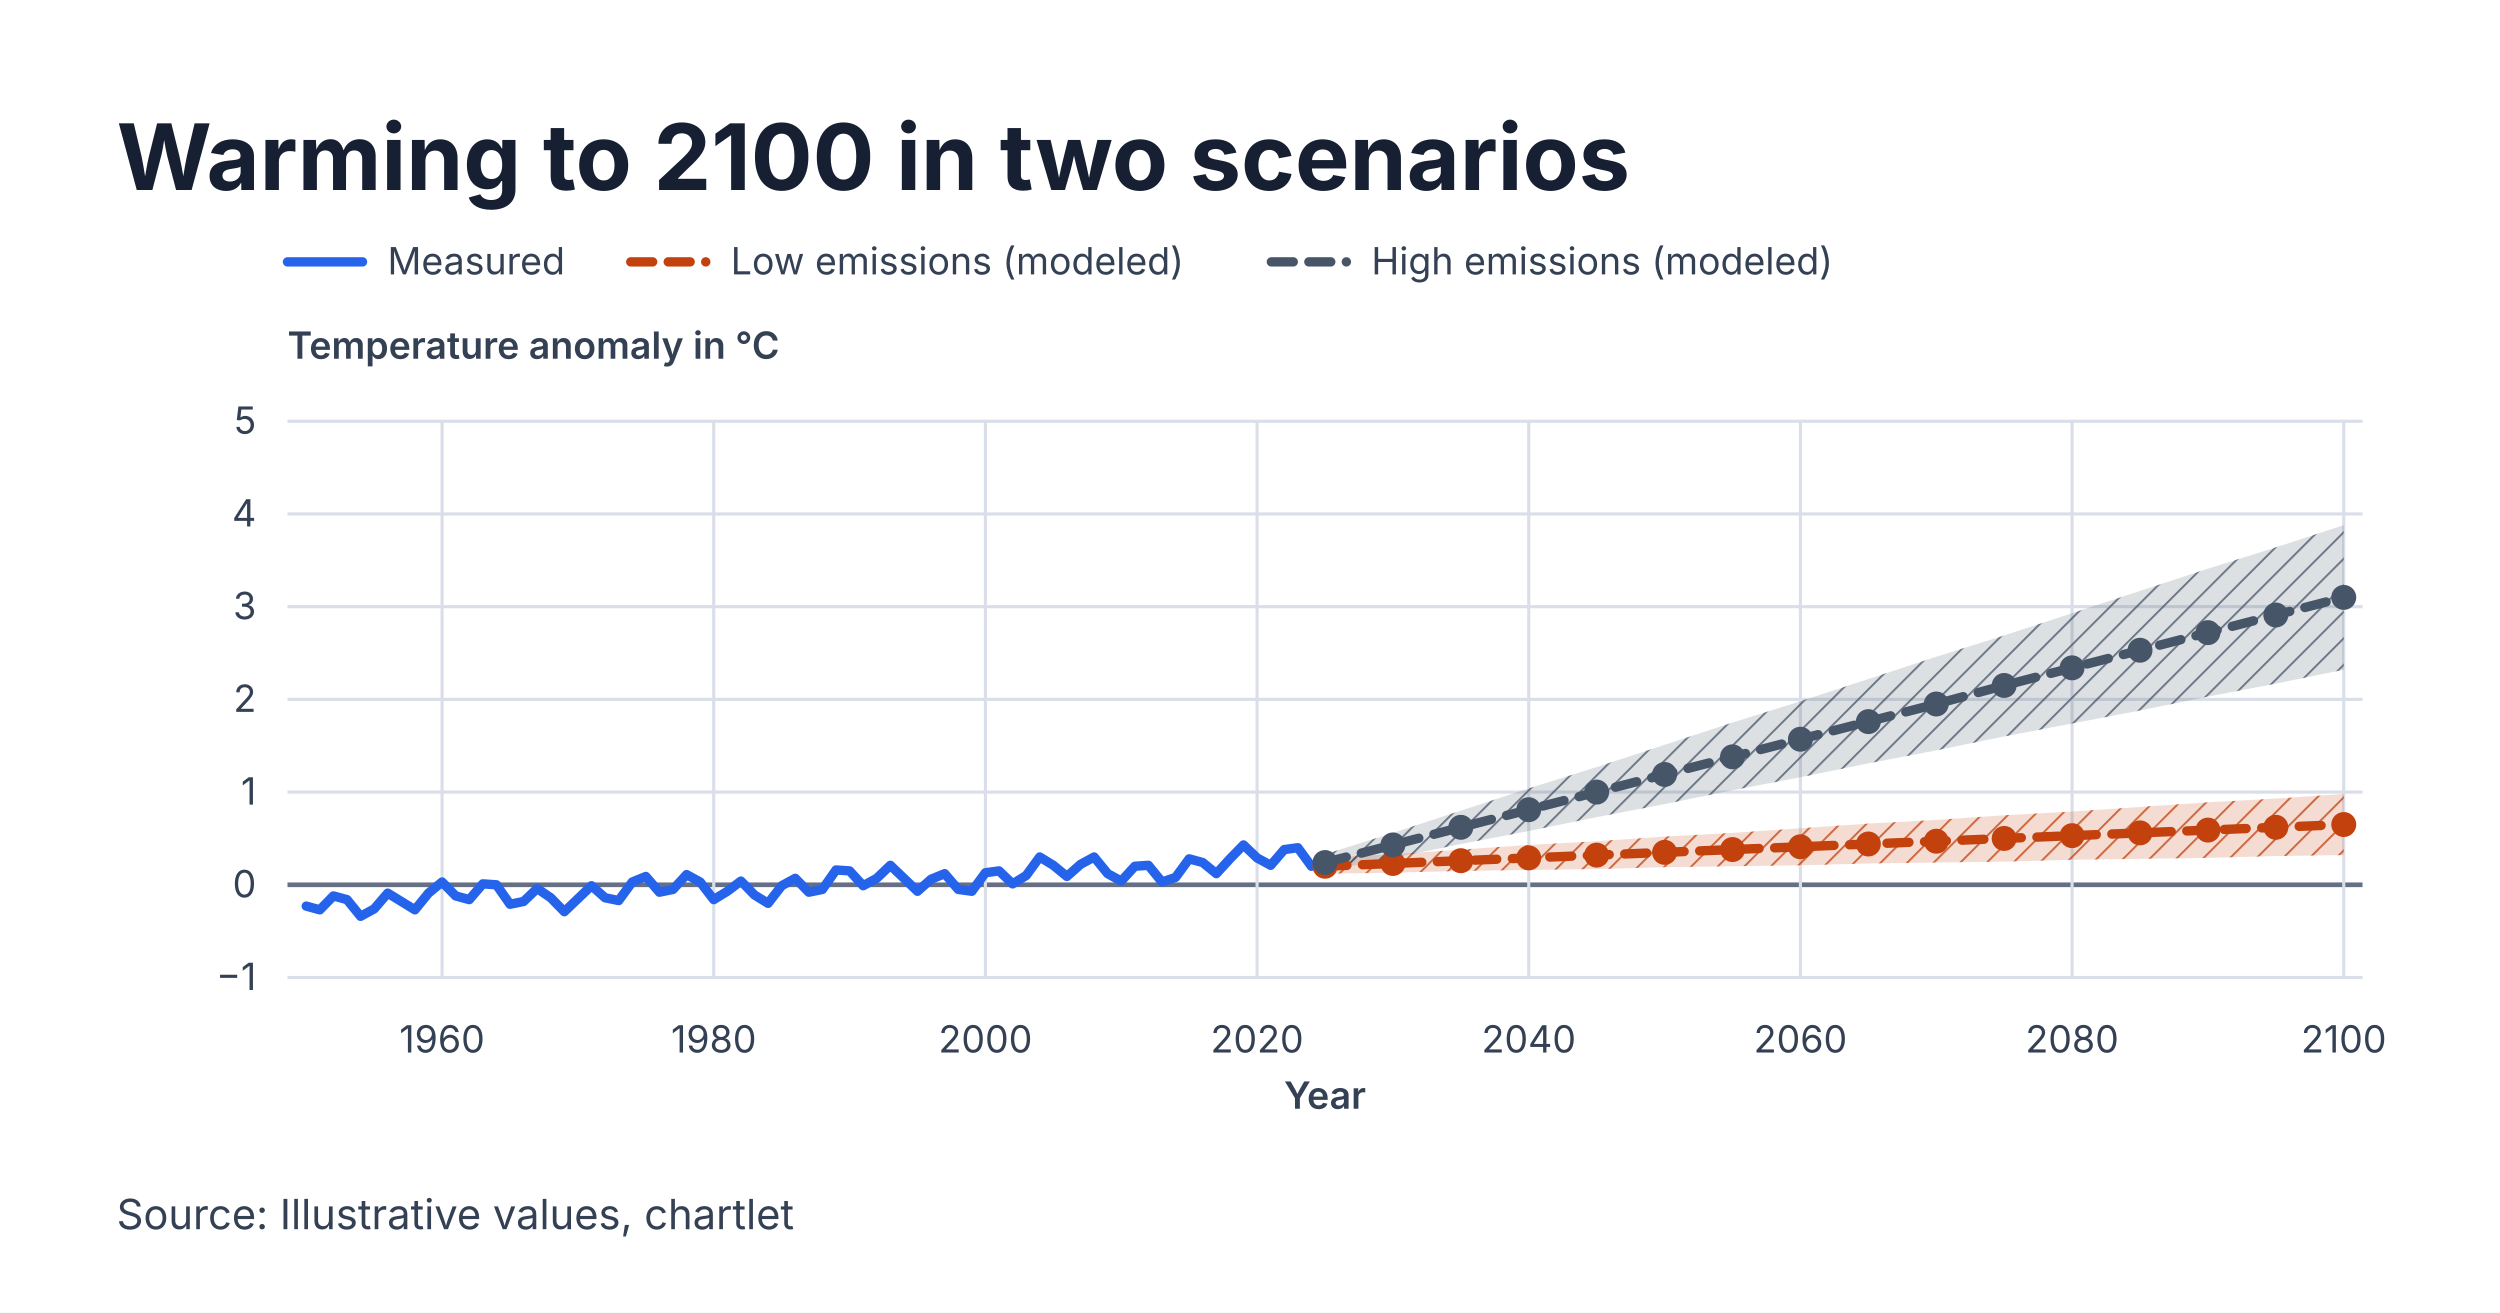
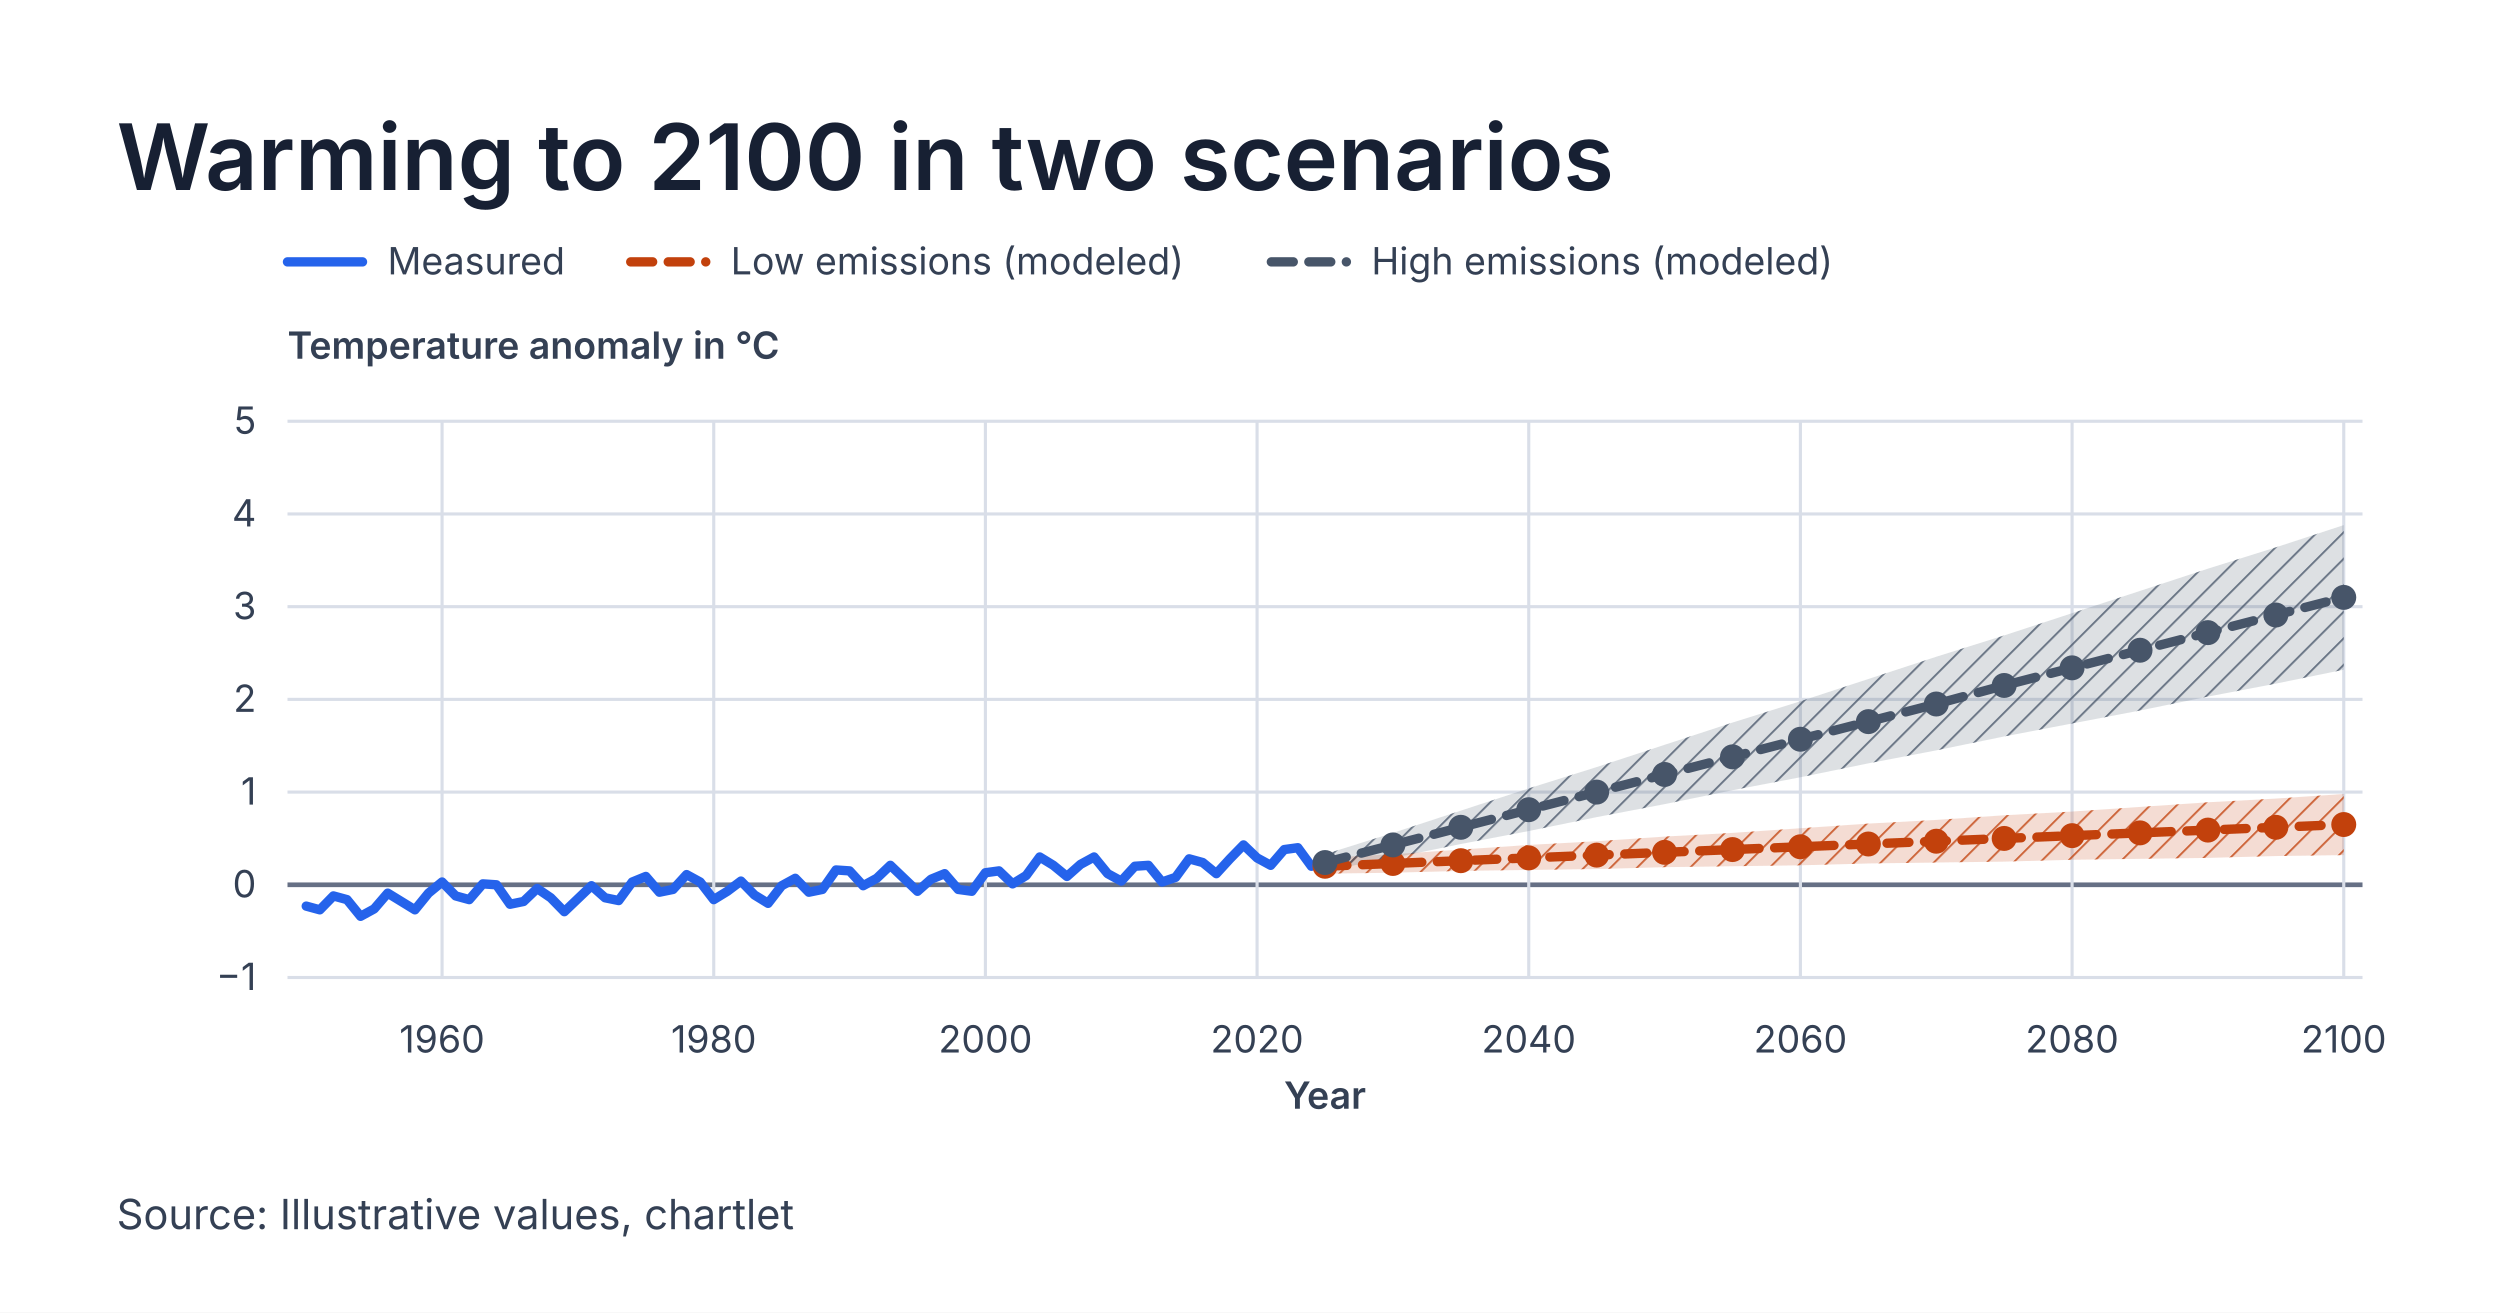
<svg xmlns="http://www.w3.org/2000/svg" width="1200" height="630" viewBox="0 0 1200 630" id="chartlet-b838eb4b759b2beb-s" role="img" aria-labelledby="chartlet-b838eb4b759b2beb-s-title chartlet-b838eb4b759b2beb-s-description" class="chartlet-root">
-   <style>#chartlet-b838eb4b759b2beb-s.chartlet-root{max-width:100%;height:auto;font-family:Inter,ui-sans-serif,system-ui,sans-serif;color:#172033}#chartlet-b838eb4b759b2beb-s .chartlet-title{font-size:22px;font-weight:650;fill:#172033}#chartlet-b838eb4b759b2beb-s .chartlet-label,#chartlet-b838eb4b759b2beb-s .chartlet-tick,#chartlet-b838eb4b759b2beb-s .chartlet-value,#chartlet-b838eb4b759b2beb-s .chartlet-value-inverse,#chartlet-b838eb4b759b2beb-s .chartlet-axis-title{font-size:12px;fill:#344054}#chartlet-b838eb4b759b2beb-s .chartlet-value,#chartlet-b838eb4b759b2beb-s .chartlet-value-inverse{font-weight:600}#chartlet-b838eb4b759b2beb-s .chartlet-value{fill:#172033}#chartlet-b838eb4b759b2beb-s .chartlet-value-inverse{fill:#fff}#chartlet-b838eb4b759b2beb-s .chartlet-axis-title{font-weight:600}#chartlet-b838eb4b759b2beb-s .chartlet-grid{stroke:#d9dee8;stroke-width:1}#chartlet-b838eb4b759b2beb-s .chartlet-zero{stroke:#667085;stroke-width:1.5}#chartlet-b838eb4b759b2beb-s .chartlet-bar,#chartlet-b838eb4b759b2beb-s .chartlet-point{fill:#2563eb}#chartlet-b838eb4b759b2beb-s .chartlet-line{fill:none;stroke:#2563eb;stroke-width:3;stroke-linecap:round;stroke-linejoin:round}#chartlet-b838eb4b759b2beb-s .chartlet-background{fill:#fff}#chartlet-b838eb4b759b2beb-s .chartlet-legend{font-size:12px;fill:#344054}#chartlet-b838eb4b759b2beb-s .chartlet-line-series-1{stroke:#2563eb}#chartlet-b838eb4b759b2beb-s .chartlet-line-series-2{stroke:#c2410c}#chartlet-b838eb4b759b2beb-s .chartlet-line-series-3{stroke:#475569}#chartlet-b838eb4b759b2beb-s .chartlet-line-series-4{stroke:#111827}#chartlet-b838eb4b759b2beb-s .chartlet-band{stroke:none;fill-opacity:.18}#chartlet-b838eb4b759b2beb-s .chartlet-band-series-1{fill:#2563eb}#chartlet-b838eb4b759b2beb-s .chartlet-band-series-2{fill:#c2410c}#chartlet-b838eb4b759b2beb-s .chartlet-band-series-3{fill:#475569}#chartlet-b838eb4b759b2beb-s .chartlet-band-series-4{fill:#111827}#chartlet-b838eb4b759b2beb-s .chartlet-hatch{stroke:none}#chartlet-b838eb4b759b2beb-s .chartlet-hatch-line{stroke-width:1.2;opacity:.75}#chartlet-b838eb4b759b2beb-s .chartlet-line-modeled{stroke-dasharray:7 5}#chartlet-b838eb4b759b2beb-s .chartlet-line-thin{stroke-width:1}#chartlet-b838eb4b759b2beb-s .chartlet-point-series-2{fill:#c2410c}#chartlet-b838eb4b759b2beb-s .chartlet-point-series-3{fill:#475569}#chartlet-b838eb4b759b2beb-s .chartlet-point-series-4{fill:#111827}#chartlet-b838eb4b759b2beb-s .chartlet-rule{fill:none;stroke:#667085;stroke-width:1.5;stroke-dasharray:5 4}#chartlet-b838eb4b759b2beb-s .chartlet-rule-label{font-size:12px;font-weight:600;fill:#172033;paint-order:stroke;stroke:#fff;stroke-width:3px;stroke-linejoin:round}</style>
+   <style>#chartlet-b838eb4b759b2beb-s.chartlet-root{max-width:100%;height:auto;font-family:Inter,ui-sans-serif,system-ui,sans-serif;color:#172033}#chartlet-b838eb4b759b2beb-s .chartlet-title{font-size:22px;font-weight:600;fill:#172033}#chartlet-b838eb4b759b2beb-s .chartlet-label,#chartlet-b838eb4b759b2beb-s .chartlet-tick,#chartlet-b838eb4b759b2beb-s .chartlet-value,#chartlet-b838eb4b759b2beb-s .chartlet-value-inverse,#chartlet-b838eb4b759b2beb-s .chartlet-axis-title{font-size:12px;fill:#344054}#chartlet-b838eb4b759b2beb-s .chartlet-value,#chartlet-b838eb4b759b2beb-s .chartlet-value-inverse{font-weight:600}#chartlet-b838eb4b759b2beb-s .chartlet-value{fill:#172033}#chartlet-b838eb4b759b2beb-s .chartlet-value-inverse{fill:#fff}#chartlet-b838eb4b759b2beb-s .chartlet-axis-title{font-weight:600}#chartlet-b838eb4b759b2beb-s .chartlet-grid{stroke:#d9dee8;stroke-width:1}#chartlet-b838eb4b759b2beb-s .chartlet-zero{stroke:#667085;stroke-width:1.5}#chartlet-b838eb4b759b2beb-s .chartlet-bar,#chartlet-b838eb4b759b2beb-s .chartlet-point{fill:#2563eb}#chartlet-b838eb4b759b2beb-s .chartlet-line{fill:none;stroke:#2563eb;stroke-width:3;stroke-linecap:round;stroke-linejoin:round}#chartlet-b838eb4b759b2beb-s .chartlet-background{fill:#fff}#chartlet-b838eb4b759b2beb-s .chartlet-legend{font-size:12px;fill:#344054}#chartlet-b838eb4b759b2beb-s .chartlet-line-series-1{stroke:#2563eb}#chartlet-b838eb4b759b2beb-s .chartlet-line-series-2{stroke:#c2410c}#chartlet-b838eb4b759b2beb-s .chartlet-line-series-3{stroke:#475569}#chartlet-b838eb4b759b2beb-s .chartlet-line-series-4{stroke:#111827}#chartlet-b838eb4b759b2beb-s .chartlet-hit{fill:transparent;stroke:none}#chartlet-b838eb4b759b2beb-s .chartlet-band{stroke:none;fill-opacity:.18}#chartlet-b838eb4b759b2beb-s .chartlet-band-series-1{fill:#2563eb}#chartlet-b838eb4b759b2beb-s .chartlet-band-series-2{fill:#c2410c}#chartlet-b838eb4b759b2beb-s .chartlet-band-series-3{fill:#475569}#chartlet-b838eb4b759b2beb-s .chartlet-band-series-4{fill:#111827}#chartlet-b838eb4b759b2beb-s .chartlet-hatch{stroke:none}#chartlet-b838eb4b759b2beb-s .chartlet-hatch-line{stroke-width:1.2;opacity:.75}#chartlet-b838eb4b759b2beb-s .chartlet-line-modeled{stroke-dasharray:7 5}#chartlet-b838eb4b759b2beb-s .chartlet-line-thin{stroke-width:1}#chartlet-b838eb4b759b2beb-s .chartlet-point-series-2{fill:#c2410c}#chartlet-b838eb4b759b2beb-s .chartlet-point-series-3{fill:#475569}#chartlet-b838eb4b759b2beb-s .chartlet-point-series-4{fill:#111827}#chartlet-b838eb4b759b2beb-s .chartlet-rule{fill:none;stroke:#667085;stroke-width:1.5;stroke-dasharray:5 4}#chartlet-b838eb4b759b2beb-s .chartlet-rule-label{font-size:12px;font-weight:600;fill:#172033;paint-order:stroke;stroke:#fff;stroke-width:3px;stroke-linejoin:round}</style>
  <rect class="chartlet-background" x="0" y="0" width="1200" height="630" />
  <text x="56" y="91.2" class="chartlet-title" style="font-size:44px">Warming to 2100 in two scenarios</text>
  <text x="56" y="590" class="chartlet-label" style="font-size:20px">Source: Illustrative values, chartlet</text>
  <g transform="translate(30 115.2) scale(1.5)">
    <defs>
      <pattern id="chartlet-b838eb4b759b2beb-s-hatch-1" width="6" height="6" patternUnits="userSpaceOnUse" patternTransform="rotate(45)">
        <line x1="0" y1="0" x2="0" y2="6" class="chartlet-hatch-line chartlet-line-series-2" />
      </pattern>
      <pattern id="chartlet-b838eb4b759b2beb-s-hatch-2" width="6" height="6" patternUnits="userSpaceOnUse" patternTransform="rotate(45)">
        <line x1="0" y1="0" x2="0" y2="6" class="chartlet-hatch-line chartlet-line-series-3" />
      </pattern>
    </defs>
    <line x1="72" y1="236" x2="736" y2="236" class="chartlet-grid" />
    <text x="62" y="240" text-anchor="end" class="chartlet-tick">−1</text>
    <line x1="72" y1="206.333" x2="736" y2="206.333" class="chartlet-zero" />
    <text x="62" y="210.333" text-anchor="end" class="chartlet-tick">0</text>
    <line x1="72" y1="176.667" x2="736" y2="176.667" class="chartlet-grid" />
    <text x="62" y="180.667" text-anchor="end" class="chartlet-tick">1</text>
    <line x1="72" y1="147" x2="736" y2="147" class="chartlet-grid" />
    <text x="62" y="151" text-anchor="end" class="chartlet-tick">2</text>
    <line x1="72" y1="117.333" x2="736" y2="117.333" class="chartlet-grid" />
    <text x="62" y="121.333" text-anchor="end" class="chartlet-tick">3</text>
    <line x1="72" y1="87.667" x2="736" y2="87.667" class="chartlet-grid" />
    <text x="62" y="91.667" text-anchor="end" class="chartlet-tick">4</text>
    <line x1="72" y1="58" x2="736" y2="58" class="chartlet-grid" />
    <text x="62" y="62" text-anchor="end" class="chartlet-tick">5</text>
    <line x1="121.461" y1="58" x2="121.461" y2="236" class="chartlet-grid" />
    <text x="121.461" y="260" text-anchor="middle" class="chartlet-tick">1960</text>
    <line x1="208.395" y1="58" x2="208.395" y2="236" class="chartlet-grid" />
    <text x="208.395" y="260" text-anchor="middle" class="chartlet-tick">1980</text>
    <line x1="295.329" y1="58" x2="295.329" y2="236" class="chartlet-grid" />
    <text x="295.329" y="260" text-anchor="middle" class="chartlet-tick">2000</text>
    <line x1="382.263" y1="58" x2="382.263" y2="236" class="chartlet-grid" />
    <text x="382.263" y="260" text-anchor="middle" class="chartlet-tick">2020</text>
    <line x1="469.198" y1="58" x2="469.198" y2="236" class="chartlet-grid" />
    <text x="469.198" y="260" text-anchor="middle" class="chartlet-tick">2040</text>
    <line x1="556.132" y1="58" x2="556.132" y2="236" class="chartlet-grid" />
    <text x="556.132" y="260" text-anchor="middle" class="chartlet-tick">2060</text>
    <line x1="643.066" y1="58" x2="643.066" y2="236" class="chartlet-grid" />
    <text x="643.066" y="260" text-anchor="middle" class="chartlet-tick">2080</text>
    <line x1="730" y1="58" x2="730" y2="236" class="chartlet-grid" />
    <text x="730" y="260" text-anchor="middle" class="chartlet-tick">2100</text>
    <text x="72" y="38" text-anchor="start" class="chartlet-axis-title">Temperature anomaly in °C</text>
    <polyline points="72,7 96,7" class="chartlet-line chartlet-line-series-1" />
    <text x="104" y="11" text-anchor="start" class="chartlet-legend">Measured</text>
    <polyline points="181.84,7 205.84,7" class="chartlet-line chartlet-line-modeled chartlet-line-series-2" />
    <text x="213.84" y="11" text-anchor="start" class="chartlet-legend">Low emissions (modeled)</text>
    <polyline points="386.84,7 410.84,7" class="chartlet-line chartlet-line-modeled chartlet-line-series-3" />
    <text x="418.84" y="11" text-anchor="start" class="chartlet-legend">High emissions (modeled)</text>
    <polyline points="404.006,197.73 425.737,196.543 447.467,195.06 469.198,193.577 490.94,192.39 512.671,190.907 534.401,189.72 556.132,188.237 577.874,186.753 599.605,185.567 621.335,184.083 643.066,182.897 664.808,181.413 686.539,179.93 708.269,178.743 730,177.26 730,196.84 708.269,197.137 686.539,197.73 664.808,198.027 643.066,198.323 621.335,198.917 599.605,199.213 577.874,199.51 556.132,200.103 534.401,200.4 512.671,200.697 490.94,201.29 469.198,201.587 447.467,201.883 425.737,202.477 404.006,202.773" class="chartlet-band chartlet-band-series-2" />
    <polyline points="404.006,197.73 425.737,196.543 447.467,195.06 469.198,193.577 490.94,192.39 512.671,190.907 534.401,189.72 556.132,188.237 577.874,186.753 599.605,185.567 621.335,184.083 643.066,182.897 664.808,181.413 686.539,179.93 708.269,178.743 730,177.26 730,196.84 708.269,197.137 686.539,197.73 664.808,198.027 643.066,198.323 621.335,198.917 599.605,199.213 577.874,199.51 556.132,200.103 534.401,200.4 512.671,200.697 490.94,201.29 469.198,201.587 447.467,201.883 425.737,202.477 404.006,202.773" fill="url(#chartlet-b838eb4b759b2beb-s-hatch-1)" class="chartlet-hatch chartlet-style-1" />
    <polyline points="404.006,196.543 425.737,189.72 447.467,182.6 469.198,175.48 490.94,168.657 512.671,161.537 534.401,154.417 556.132,147.593 577.874,140.473 599.605,133.353 621.335,126.53 643.066,119.41 664.808,112.29 686.539,105.17 708.269,98.347 730,91.227 730,137.507 708.269,141.957 686.539,146.11 664.808,150.56 643.066,154.713 621.335,158.867 599.605,163.317 577.874,167.47 556.132,171.92 534.401,176.073 512.671,180.523 490.94,184.677 469.198,189.127 447.467,193.28 425.737,197.73 404.006,201.883" class="chartlet-band chartlet-band-series-3" />
    <polyline points="404.006,196.543 425.737,189.72 447.467,182.6 469.198,175.48 490.94,168.657 512.671,161.537 534.401,154.417 556.132,147.593 577.874,140.473 599.605,133.353 621.335,126.53 643.066,119.41 664.808,112.29 686.539,105.17 708.269,98.347 730,91.227 730,137.507 708.269,141.957 686.539,146.11 664.808,150.56 643.066,154.713 621.335,158.867 599.605,163.317 577.874,167.47 556.132,171.92 534.401,176.073 512.671,180.523 490.94,184.677 469.198,189.127 447.467,193.28 425.737,197.73 404.006,201.883" fill="url(#chartlet-b838eb4b759b2beb-s-hatch-2)" class="chartlet-hatch chartlet-style-2" />
    <polyline points="78,213.157 82.344,214.343 86.687,209.893 91.043,211.08 95.387,216.42 99.731,214.047 104.074,209.003 108.43,211.673 112.774,214.343 117.117,209.003 121.461,205.443 125.817,209.893 130.16,211.08 134.504,206.037 138.848,206.333 143.204,212.563 147.547,211.673 151.891,207.52 156.235,210.487 160.59,214.937 164.934,210.783 169.278,206.63 173.622,210.487 177.977,211.377 182.321,205.443 186.665,203.663 191.008,208.707 195.364,207.817 199.708,203.07 204.052,205.443 208.395,211.08 212.751,208.41 217.095,205.147 221.438,209.597 225.782,212.267 230.138,206.63 234.481,204.257 238.825,208.707 243.169,207.817 247.525,201.587 251.868,201.883 256.212,206.63 260.556,204.257 264.911,200.103 269.255,204.257 273.599,208.41 277.943,204.553 282.298,202.773 286.642,207.817 290.986,208.41 295.329,202.477 299.685,201.883 304.029,206.037 308.372,203.367 312.716,197.433 317.072,200.103 321.416,203.663 325.759,199.807 330.103,197.433 334.459,202.773 338.802,205.147 343.146,200.4 347.49,200.103 351.845,205.443 356.189,203.96 360.533,198.027 364.877,199.213 369.232,202.773 373.576,198.027 377.92,193.577 382.263,197.73 386.619,200.103 390.963,195.06 395.307,194.467 399.65,200.4" class="chartlet-line chartlet-line-series-1" />
+     <circle cx="78" cy="213.157" r="4" class="chartlet-hit" />
+     <circle cx="82.344" cy="214.343" r="4" class="chartlet-hit" />
+     <circle cx="86.687" cy="209.893" r="4" class="chartlet-hit" />
+     <circle cx="91.043" cy="211.08" r="4" class="chartlet-hit" />
+     <circle cx="95.387" cy="216.42" r="4" class="chartlet-hit" />
+     <circle cx="99.731" cy="214.047" r="4" class="chartlet-hit" />
+     <circle cx="104.074" cy="209.003" r="4" class="chartlet-hit" />
+     <circle cx="108.43" cy="211.673" r="4" class="chartlet-hit" />
+     <circle cx="112.774" cy="214.343" r="4" class="chartlet-hit" />
+     <circle cx="117.117" cy="209.003" r="4" class="chartlet-hit" />
+     <circle cx="121.461" cy="205.443" r="4" class="chartlet-hit" />
+     <circle cx="125.817" cy="209.893" r="4" class="chartlet-hit" />
+     <circle cx="130.16" cy="211.08" r="4" class="chartlet-hit" />
+     <circle cx="134.504" cy="206.037" r="4" class="chartlet-hit" />
+     <circle cx="138.848" cy="206.333" r="4" class="chartlet-hit" />
+     <circle cx="143.204" cy="212.563" r="4" class="chartlet-hit" />
+     <circle cx="147.547" cy="211.673" r="4" class="chartlet-hit" />
+     <circle cx="151.891" cy="207.52" r="4" class="chartlet-hit" />
+     <circle cx="156.235" cy="210.487" r="4" class="chartlet-hit" />
+     <circle cx="160.59" cy="214.937" r="4" class="chartlet-hit" />
+     <circle cx="164.934" cy="210.783" r="4" class="chartlet-hit" />
+     <circle cx="169.278" cy="206.63" r="4" class="chartlet-hit" />
+     <circle cx="173.622" cy="210.487" r="4" class="chartlet-hit" />
+     <circle cx="177.977" cy="211.377" r="4" class="chartlet-hit" />
+     <circle cx="182.321" cy="205.443" r="4" class="chartlet-hit" />
+     <circle cx="186.665" cy="203.663" r="4" class="chartlet-hit" />
+     <circle cx="191.008" cy="208.707" r="4" class="chartlet-hit" />
+     <circle cx="195.364" cy="207.817" r="4" class="chartlet-hit" />
+     <circle cx="199.708" cy="203.07" r="4" class="chartlet-hit" />
+     <circle cx="204.052" cy="205.443" r="4" class="chartlet-hit" />
+     <circle cx="208.395" cy="211.08" r="4" class="chartlet-hit" />
+     <circle cx="212.751" cy="208.41" r="4" class="chartlet-hit" />
+     <circle cx="217.095" cy="205.147" r="4" class="chartlet-hit" />
+     <circle cx="221.438" cy="209.597" r="4" class="chartlet-hit" />
+     <circle cx="225.782" cy="212.267" r="4" class="chartlet-hit" />
+     <circle cx="230.138" cy="206.63" r="4" class="chartlet-hit" />
+     <circle cx="234.481" cy="204.257" r="4" class="chartlet-hit" />
+     <circle cx="238.825" cy="208.707" r="4" class="chartlet-hit" />
+     <circle cx="243.169" cy="207.817" r="4" class="chartlet-hit" />
+     <circle cx="247.525" cy="201.587" r="4" class="chartlet-hit" />
+     <circle cx="251.868" cy="201.883" r="4" class="chartlet-hit" />
+     <circle cx="256.212" cy="206.63" r="4" class="chartlet-hit" />
+     <circle cx="260.556" cy="204.257" r="4" class="chartlet-hit" />
+     <circle cx="264.911" cy="200.103" r="4" class="chartlet-hit" />
+     <circle cx="269.255" cy="204.257" r="4" class="chartlet-hit" />
+     <circle cx="273.599" cy="208.41" r="4" class="chartlet-hit" />
+     <circle cx="277.943" cy="204.553" r="4" class="chartlet-hit" />
+     <circle cx="282.298" cy="202.773" r="4" class="chartlet-hit" />
+     <circle cx="286.642" cy="207.817" r="4" class="chartlet-hit" />
+     <circle cx="290.986" cy="208.41" r="4" class="chartlet-hit" />
+     <circle cx="295.329" cy="202.477" r="4" class="chartlet-hit" />
+     <circle cx="299.685" cy="201.883" r="4" class="chartlet-hit" />
+     <circle cx="304.029" cy="206.037" r="4" class="chartlet-hit" />
+     <circle cx="308.372" cy="203.367" r="4" class="chartlet-hit" />
+     <circle cx="312.716" cy="197.433" r="4" class="chartlet-hit" />
+     <circle cx="317.072" cy="200.103" r="4" class="chartlet-hit" />
+     <circle cx="321.416" cy="203.663" r="4" class="chartlet-hit" />
+     <circle cx="325.759" cy="199.807" r="4" class="chartlet-hit" />
+     <circle cx="330.103" cy="197.433" r="4" class="chartlet-hit" />
+     <circle cx="334.459" cy="202.773" r="4" class="chartlet-hit" />
+     <circle cx="338.802" cy="205.147" r="4" class="chartlet-hit" />
+     <circle cx="343.146" cy="200.4" r="4" class="chartlet-hit" />
+     <circle cx="347.49" cy="200.103" r="4" class="chartlet-hit" />
+     <circle cx="351.845" cy="205.443" r="4" class="chartlet-hit" />
+     <circle cx="356.189" cy="203.96" r="4" class="chartlet-hit" />
+     <circle cx="360.533" cy="198.027" r="4" class="chartlet-hit" />
+     <circle cx="364.877" cy="199.213" r="4" class="chartlet-hit" />
+     <circle cx="369.232" cy="202.773" r="4" class="chartlet-hit" />
+     <circle cx="373.576" cy="198.027" r="4" class="chartlet-hit" />
+     <circle cx="377.92" cy="193.577" r="4" class="chartlet-hit" />
+     <circle cx="382.263" cy="197.73" r="4" class="chartlet-hit" />
+     <circle cx="386.619" cy="200.103" r="4" class="chartlet-hit" />
+     <circle cx="390.963" cy="195.06" r="4" class="chartlet-hit" />
+     <circle cx="395.307" cy="194.467" r="4" class="chartlet-hit" />
+     <circle cx="399.65" cy="200.4" r="4" class="chartlet-hit" />
    <polyline points="404.006,200.4 425.737,199.51 447.467,198.62 469.198,197.73 490.94,196.84 512.671,195.95 534.401,195.06 556.132,194.17 577.874,193.28 599.605,192.39 621.335,191.5 643.066,190.61 664.808,189.72 686.539,188.83 708.269,187.94 730,187.05" class="chartlet-line chartlet-line-modeled chartlet-line-series-2" />
    <circle cx="404.006" cy="200.4" r="4" class="chartlet-point chartlet-point-series-2" />
    <circle cx="425.737" cy="199.51" r="4" class="chartlet-point chartlet-point-series-2" />
    <circle cx="447.467" cy="198.62" r="4" class="chartlet-point chartlet-point-series-2" />
    <circle cx="469.198" cy="197.73" r="4" class="chartlet-point chartlet-point-series-2" />
    <circle cx="490.94" cy="196.84" r="4" class="chartlet-point chartlet-point-series-2" />
    <circle cx="512.671" cy="195.95" r="4" class="chartlet-point chartlet-point-series-2" />
    <circle cx="534.401" cy="195.06" r="4" class="chartlet-point chartlet-point-series-2" />
    <circle cx="556.132" cy="194.17" r="4" class="chartlet-point chartlet-point-series-2" />
    <circle cx="577.874" cy="193.28" r="4" class="chartlet-point chartlet-point-series-2" />
    <circle cx="599.605" cy="192.39" r="4" class="chartlet-point chartlet-point-series-2" />
    <circle cx="621.335" cy="191.5" r="4" class="chartlet-point chartlet-point-series-2" />
    <circle cx="643.066" cy="190.61" r="4" class="chartlet-point chartlet-point-series-2" />
    <circle cx="664.808" cy="189.72" r="4" class="chartlet-point chartlet-point-series-2" />
    <circle cx="686.539" cy="188.83" r="4" class="chartlet-point chartlet-point-series-2" />
    <circle cx="708.269" cy="187.94" r="4" class="chartlet-point chartlet-point-series-2" />
    <circle cx="730" cy="187.05" r="4" class="chartlet-point chartlet-point-series-2" />
    <polyline points="404.006,199.213 425.737,193.577 447.467,187.94 469.198,182.303 490.94,176.667 512.671,171.03 534.401,165.393 556.132,159.757 577.874,154.12 599.605,148.483 621.335,142.55 643.066,136.913 664.808,131.277 686.539,125.64 708.269,120.003 730,114.367" class="chartlet-line chartlet-line-modeled chartlet-line-series-3" />
    <circle cx="404.006" cy="199.213" r="4" class="chartlet-point chartlet-point-series-3" />
    <circle cx="425.737" cy="193.577" r="4" class="chartlet-point chartlet-point-series-3" />
    <circle cx="447.467" cy="187.94" r="4" class="chartlet-point chartlet-point-series-3" />
    <circle cx="469.198" cy="182.303" r="4" class="chartlet-point chartlet-point-series-3" />
    <circle cx="490.94" cy="176.667" r="4" class="chartlet-point chartlet-point-series-3" />
    <circle cx="512.671" cy="171.03" r="4" class="chartlet-point chartlet-point-series-3" />
    <circle cx="534.401" cy="165.393" r="4" class="chartlet-point chartlet-point-series-3" />
    <circle cx="556.132" cy="159.757" r="4" class="chartlet-point chartlet-point-series-3" />
    <circle cx="577.874" cy="154.12" r="4" class="chartlet-point chartlet-point-series-3" />
    <circle cx="599.605" cy="148.483" r="4" class="chartlet-point chartlet-point-series-3" />
    <circle cx="621.335" cy="142.55" r="4" class="chartlet-point chartlet-point-series-3" />
    <circle cx="643.066" cy="136.913" r="4" class="chartlet-point chartlet-point-series-3" />
    <circle cx="664.808" cy="131.277" r="4" class="chartlet-point chartlet-point-series-3" />
    <circle cx="686.539" cy="125.64" r="4" class="chartlet-point chartlet-point-series-3" />
    <circle cx="708.269" cy="120.003" r="4" class="chartlet-point chartlet-point-series-3" />
    <circle cx="730" cy="114.367" r="4" class="chartlet-point chartlet-point-series-3" />
    <text x="404" y="278" text-anchor="middle" class="chartlet-axis-title">Year</text>
  </g>
</svg>
